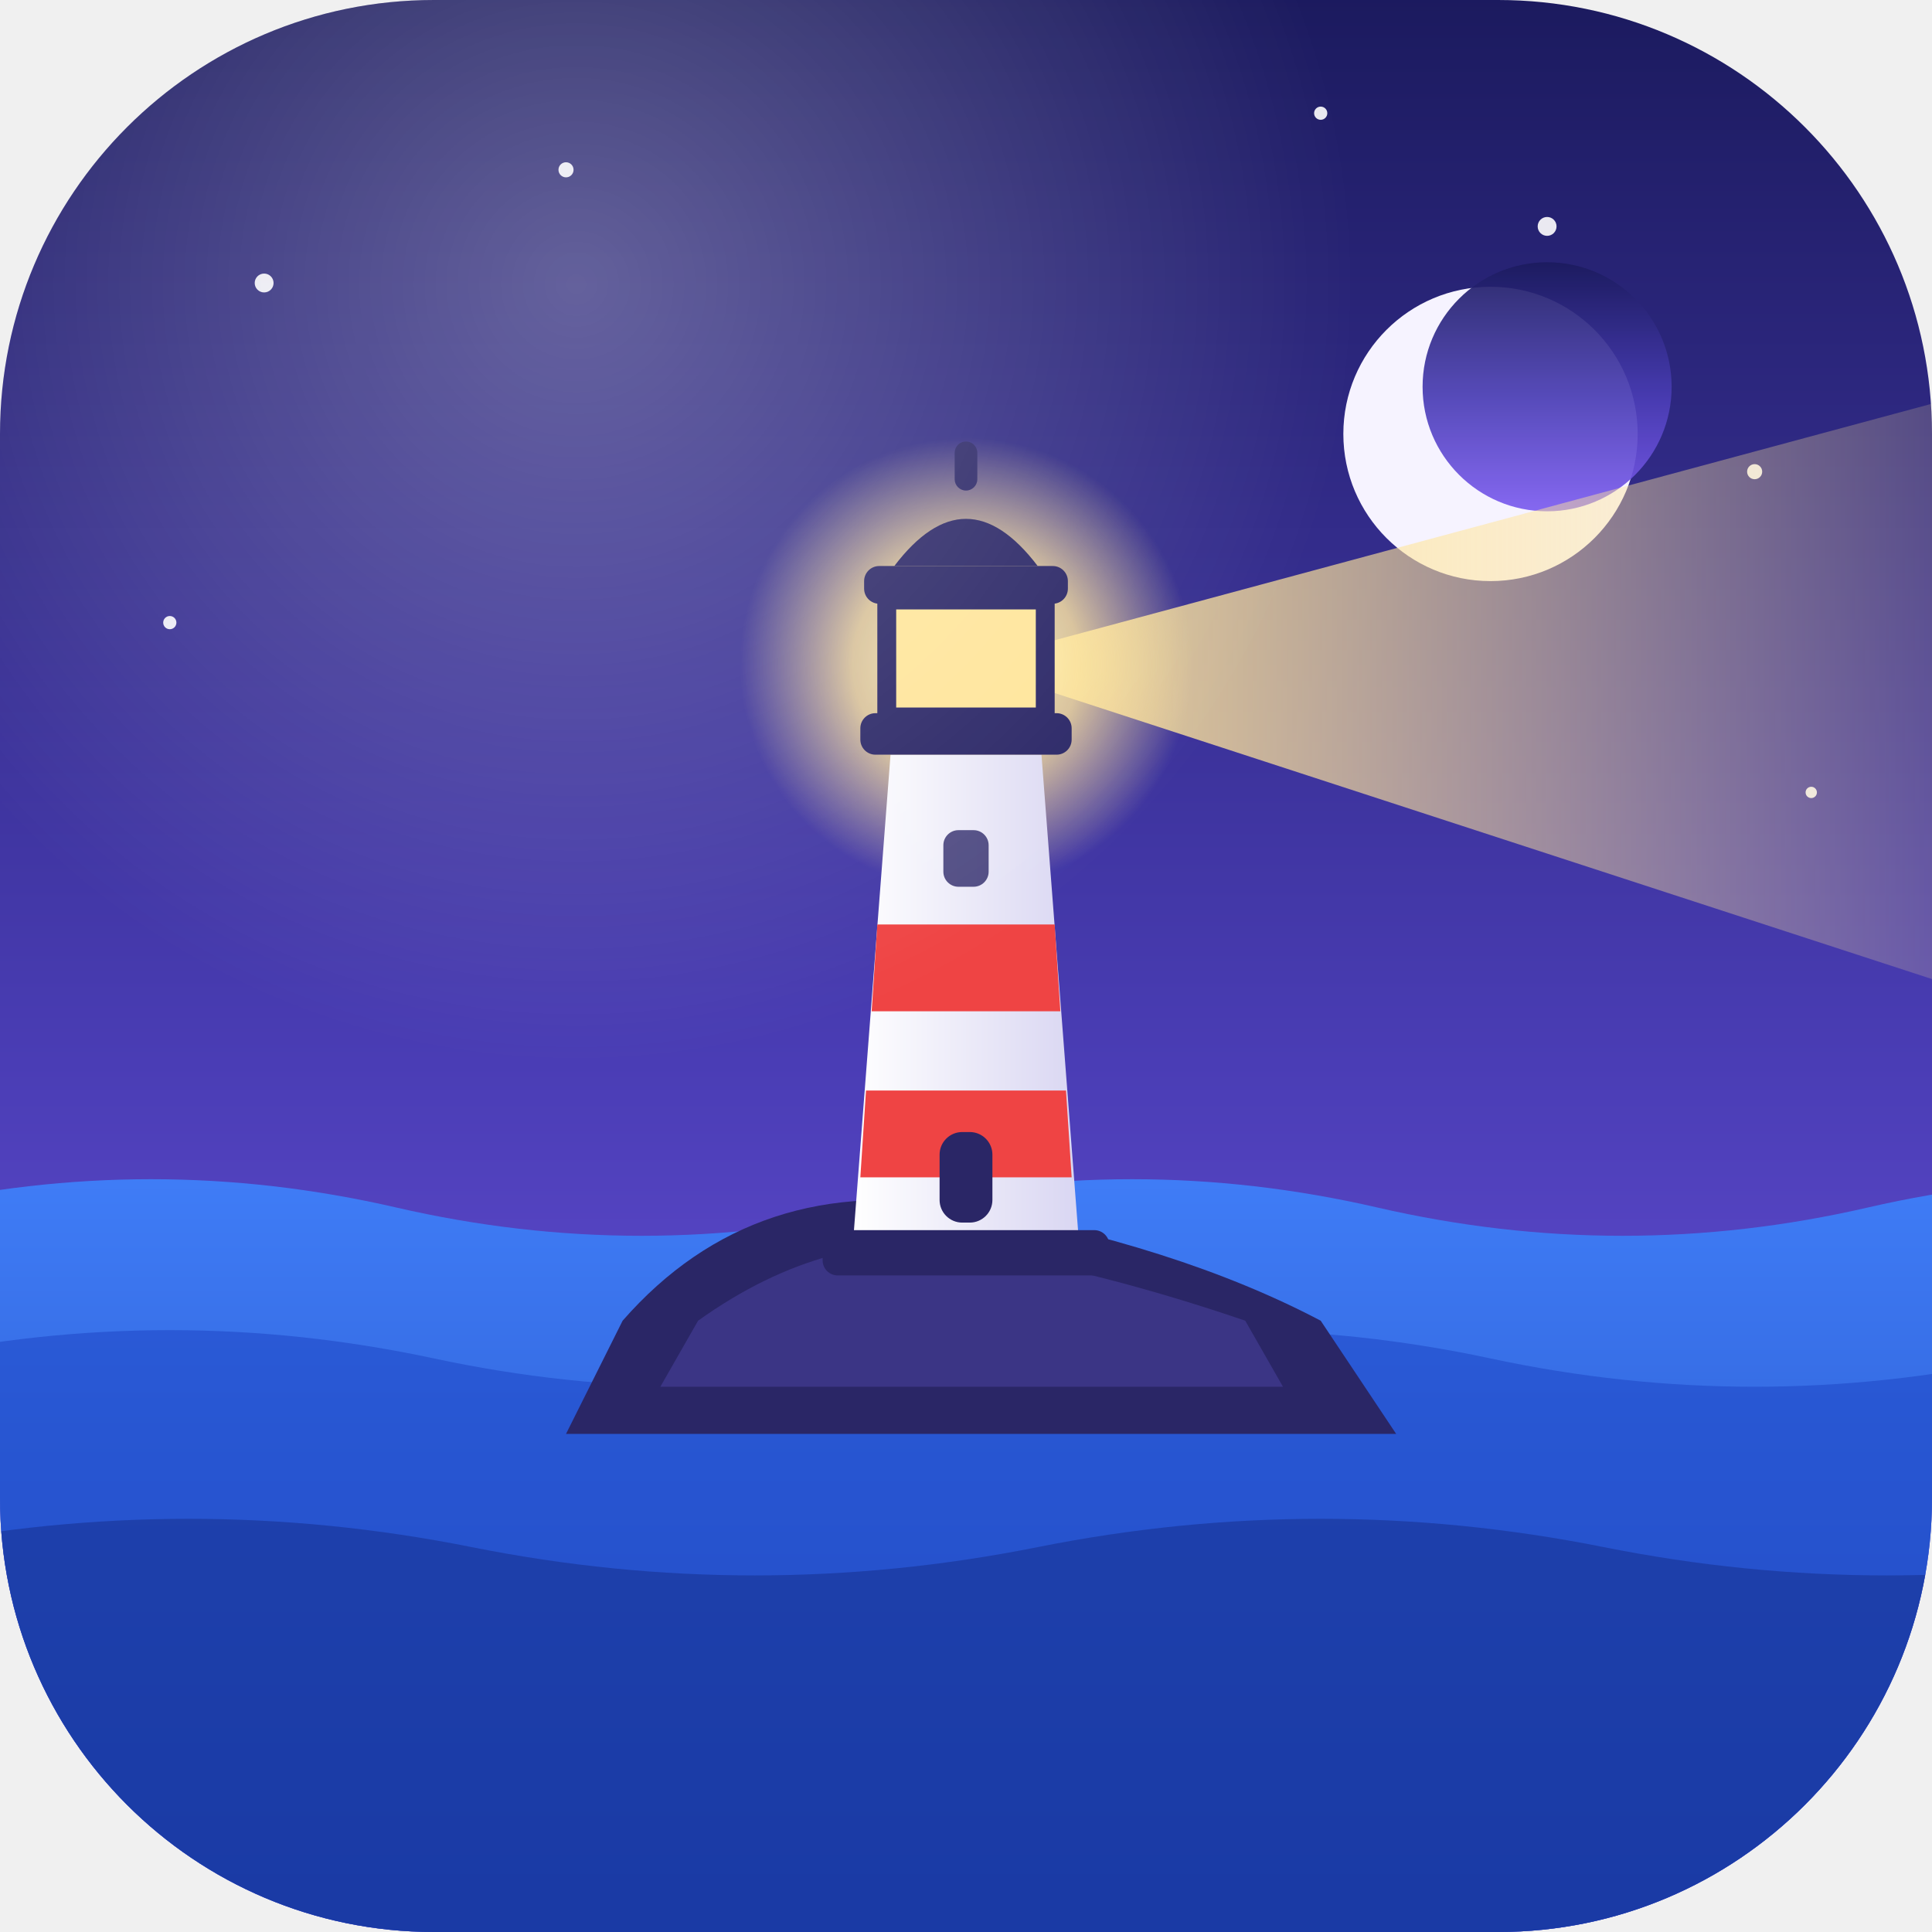
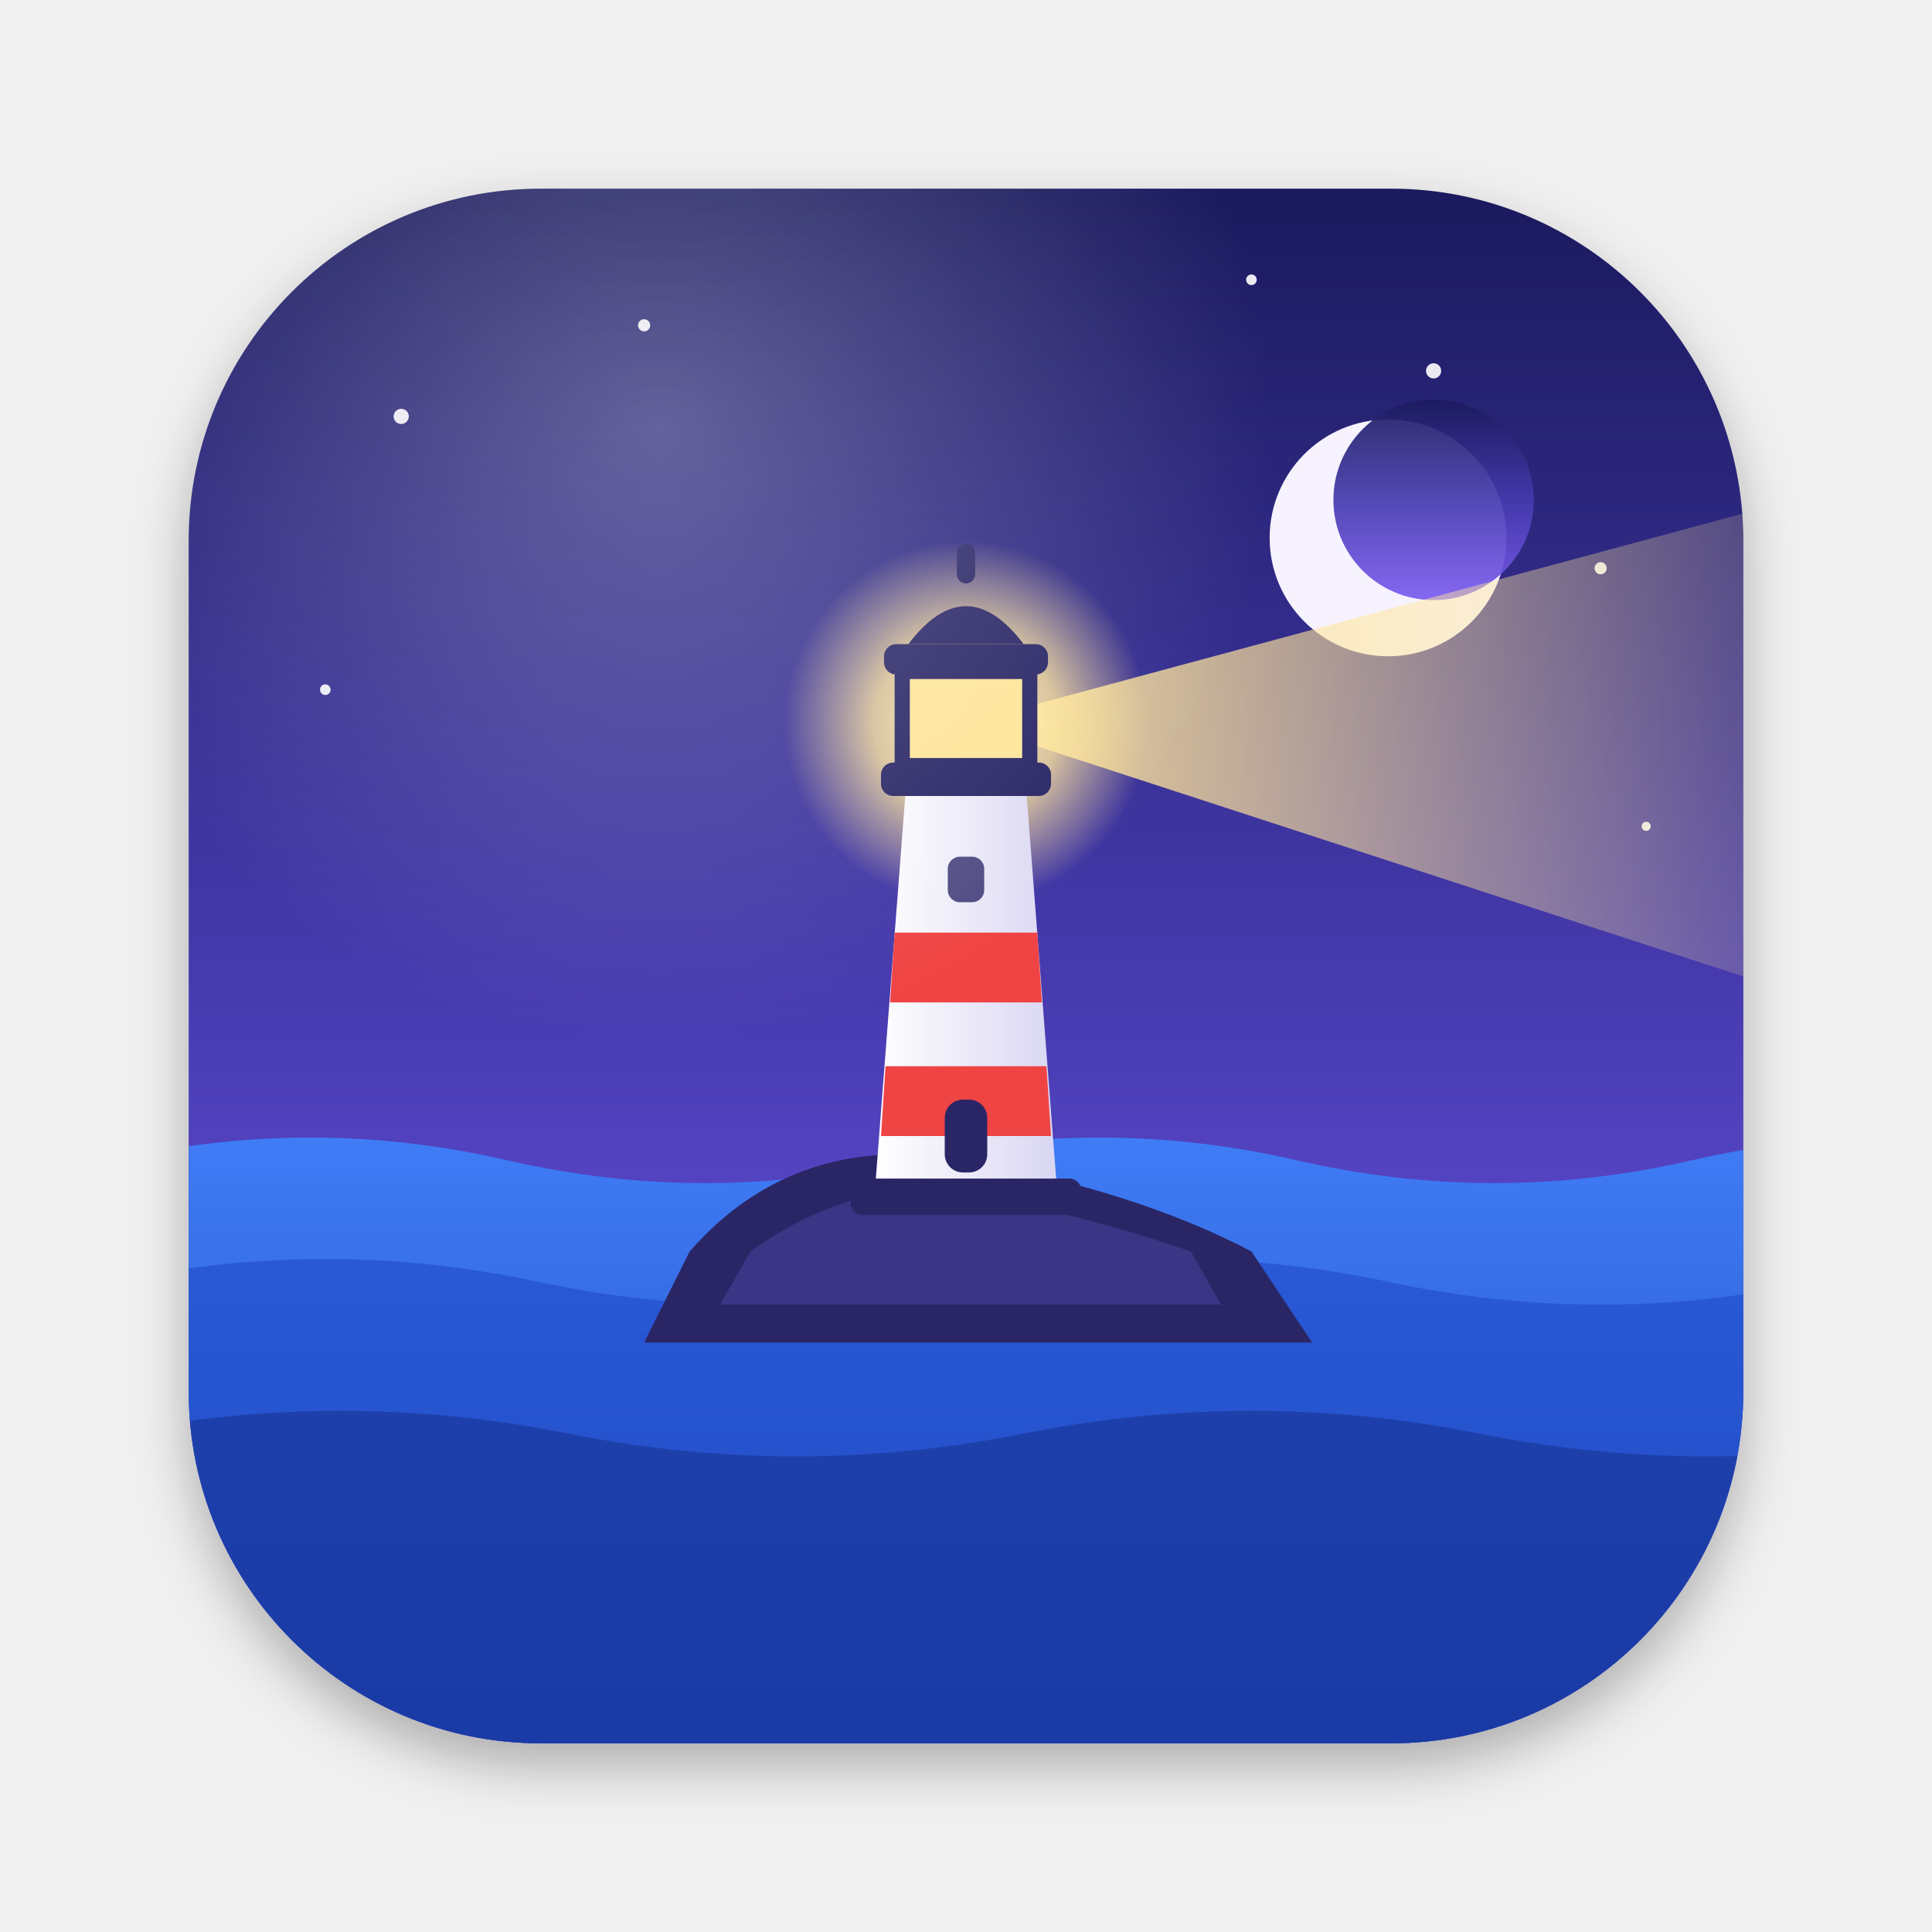
<svg xmlns="http://www.w3.org/2000/svg" viewBox="0 0 1024 1024" width="1024" height="1024">
  <defs>
    <linearGradient id="cielo" x1="0" y1="0" x2="0" y2="1">
      <stop offset="0" stop-color="#1b1a5e" />
      <stop offset=".55" stop-color="#4a3db5" />
      <stop offset="1" stop-color="#7c5cf0" />
    </linearGradient>
    <linearGradient id="mar" x1="0" y1="0" x2="0" y2="1">
      <stop offset="0" stop-color="#3f7cf6" />
      <stop offset="1" stop-color="#1c3fb0" />
    </linearGradient>
    <linearGradient id="haz" x1="0" y1="0" x2="1" y2="0">
      <stop offset="0" stop-color="#ffe59a" stop-opacity=".95" />
      <stop offset="1" stop-color="#ffe59a" stop-opacity="0" />
    </linearGradient>
    <linearGradient id="torre" x1="0" y1="0" x2="1" y2="0">
      <stop offset="0" stop-color="#ffffff" />
      <stop offset="1" stop-color="#d9d6f2" />
    </linearGradient>
    <radialGradient id="luz" cx=".5" cy=".5" r=".5">
      <stop offset="0" stop-color="#fff7c2" />
      <stop offset=".5" stop-color="#ffe59a" stop-opacity=".8" />
      <stop offset="1" stop-color="#ffe59a" stop-opacity="0" />
    </radialGradient>
    <radialGradient id="brillo" cx=".3" cy=".15" r=".8">
      <stop offset="0" stop-color="#fff" stop-opacity=".28" />
      <stop offset=".5" stop-color="#fff" stop-opacity="0" />
    </radialGradient>
    <clipPath id="marco">
-       <rect x="0" y="0" width="1024" height="1024" rx="230" />
+       <rect x="0" y="0" width="1024" height="1024" rx="232" />
    </clipPath>
+     <filter id="sombra" x="-20%" y="-20%" width="140%" height="140%">
+       <feGaussianBlur stdDeviation="14" />
+     </filter>
  </defs>
-   <g clip-path="url(#marco)">
-     <rect width="1024" height="1024" fill="url(#cielo)" />
-     <g fill="#fff" opacity=".9">
-       <circle cx="140" cy="150" r="5" />
-       <circle cx="300" cy="90" r="4" />
-       <circle cx="820" cy="120" r="5" />
-       <circle cx="930" cy="250" r="4" />
-       <circle cx="700" cy="60" r="3.5" />
-       <circle cx="90" cy="330" r="3.5" />
-       <circle cx="960" cy="420" r="3" />
+   <rect x="100" y="112" width="824" height="824" rx="187" fill="#000" opacity=".28" filter="url(#sombra)" />
+   <g transform="translate(100 100) scale(0.8046875)">
+     <g clip-path="url(#marco)">
+       <rect width="1024" height="1024" fill="url(#cielo)" />
+       <g fill="#fff" opacity=".9">
+         <circle cx="140" cy="150" r="5" />
+         <circle cx="300" cy="90" r="4" />
+         <circle cx="820" cy="120" r="5" />
+         <circle cx="930" cy="250" r="4" />
+         <circle cx="700" cy="60" r="3.5" />
+         <circle cx="90" cy="330" r="3.5" />
+         <circle cx="960" cy="420" r="3" />
+       </g>
+       <circle cx="790" cy="230" r="78" fill="#f6f3ff" />
+       <circle cx="820" cy="205" r="66" fill="url(#cielo)" opacity=".92" />
+       <path d="M512 352 L1150 180 L1150 560 Z" fill="url(#haz)" />
+       <circle cx="512" cy="352" r="120" fill="url(#luz)" />
+       <path d="M-50 640 Q80 610 210 640 T470 640 T730 640 T990 640 T1250 640 V1100 H-50Z" fill="url(#mar)" />
+       <path d="M-50 720 Q90 690 230 720 T510 720 T790 720 T1070 720 V1100 H-50Z" fill="#1e46c4" opacity=".55" />
+       <path d="M-50 820 Q100 790 250 820 T550 820 T850 820 T1150 820 V1100 H-50Z" fill="#162f8e" opacity=".55" />
+       <path d="M330 700 Q400 620 512 640 T700 700 L740 760 H300 Z" fill="#2a2666" />
+       <path d="M370 700 Q440 650 512 662 T660 700 L680 735 H350 Z" fill="#3b3585" />
+       <path d="M452 660 L472 400 H552 L572 660 Z" fill="url(#torre)" />
+       <path d="M465 490 H559 L562 536 H462 Z" fill="#ef4444" />
+       <path d="M459 578 H565 L568 624 H456 Z" fill="#ef4444" />
+       <rect x="436" y="652" width="152" height="24" rx="8" fill="#2a2666" />
+       <rect x="456" y="378" width="112" height="22" rx="8" fill="#2a2666" />
+       <rect x="470" y="318" width="84" height="62" fill="#ffe59a" />
+       <rect x="470" y="318" width="84" height="62" fill="none" stroke="#2a2666" stroke-width="10" />
+       <rect x="458" y="300" width="108" height="20" rx="8" fill="#2a2666" />
+       <path d="M474 300 Q512 250 550 300 Z" fill="#2a2666" />
+       <rect x="506" y="234" width="12" height="26" rx="6" fill="#2a2666" />
+       <rect x="498" y="600" width="28" height="48" rx="12" fill="#2a2666" />
+       <rect x="500" y="440" width="24" height="30" rx="8" fill="#2a2666" opacity=".8" />
+       <rect width="1024" height="1024" fill="url(#brillo)" />
    </g>
-     <circle cx="790" cy="230" r="78" fill="#f6f3ff" />
-     <circle cx="820" cy="205" r="66" fill="url(#cielo)" opacity=".92" />
-     <path d="M512 352 L1150 180 L1150 560 Z" fill="url(#haz)" />
-     <circle cx="512" cy="352" r="120" fill="url(#luz)" />
-     <path d="M-50 640 Q80 610 210 640 T470 640 T730 640 T990 640 T1250 640 V1100 H-50Z" fill="url(#mar)" />
-     <path d="M-50 720 Q90 690 230 720 T510 720 T790 720 T1070 720 V1100 H-50Z" fill="#1e46c4" opacity=".55" />
-     <path d="M-50 820 Q100 790 250 820 T550 820 T850 820 T1150 820 V1100 H-50Z" fill="#162f8e" opacity=".55" />
-     <path d="M330 700 Q400 620 512 640 T700 700 L740 760 H300 Z" fill="#2a2666" />
-     <path d="M370 700 Q440 650 512 662 T660 700 L680 735 H350 Z" fill="#3b3585" />
-     <path d="M452 660 L472 400 H552 L572 660 Z" fill="url(#torre)" />
-     <path d="M465 490 H559 L562 536 H462 Z" fill="#ef4444" />
-     <path d="M459 578 H565 L568 624 H456 Z" fill="#ef4444" />
-     <rect x="436" y="652" width="152" height="24" rx="8" fill="#2a2666" />
-     <rect x="456" y="378" width="112" height="22" rx="8" fill="#2a2666" />
-     <rect x="470" y="318" width="84" height="62" fill="#ffe59a" />
-     <rect x="470" y="318" width="84" height="62" fill="none" stroke="#2a2666" stroke-width="10" />
-     <rect x="458" y="300" width="108" height="20" rx="8" fill="#2a2666" />
-     <path d="M474 300 Q512 250 550 300 Z" fill="#2a2666" />
-     <rect x="506" y="234" width="12" height="26" rx="6" fill="#2a2666" />
-     <rect x="498" y="600" width="28" height="48" rx="12" fill="#2a2666" />
-     <rect x="500" y="440" width="24" height="30" rx="8" fill="#2a2666" opacity=".8" />
-     <rect width="1024" height="1024" fill="url(#brillo)" />
  </g>
</svg>
